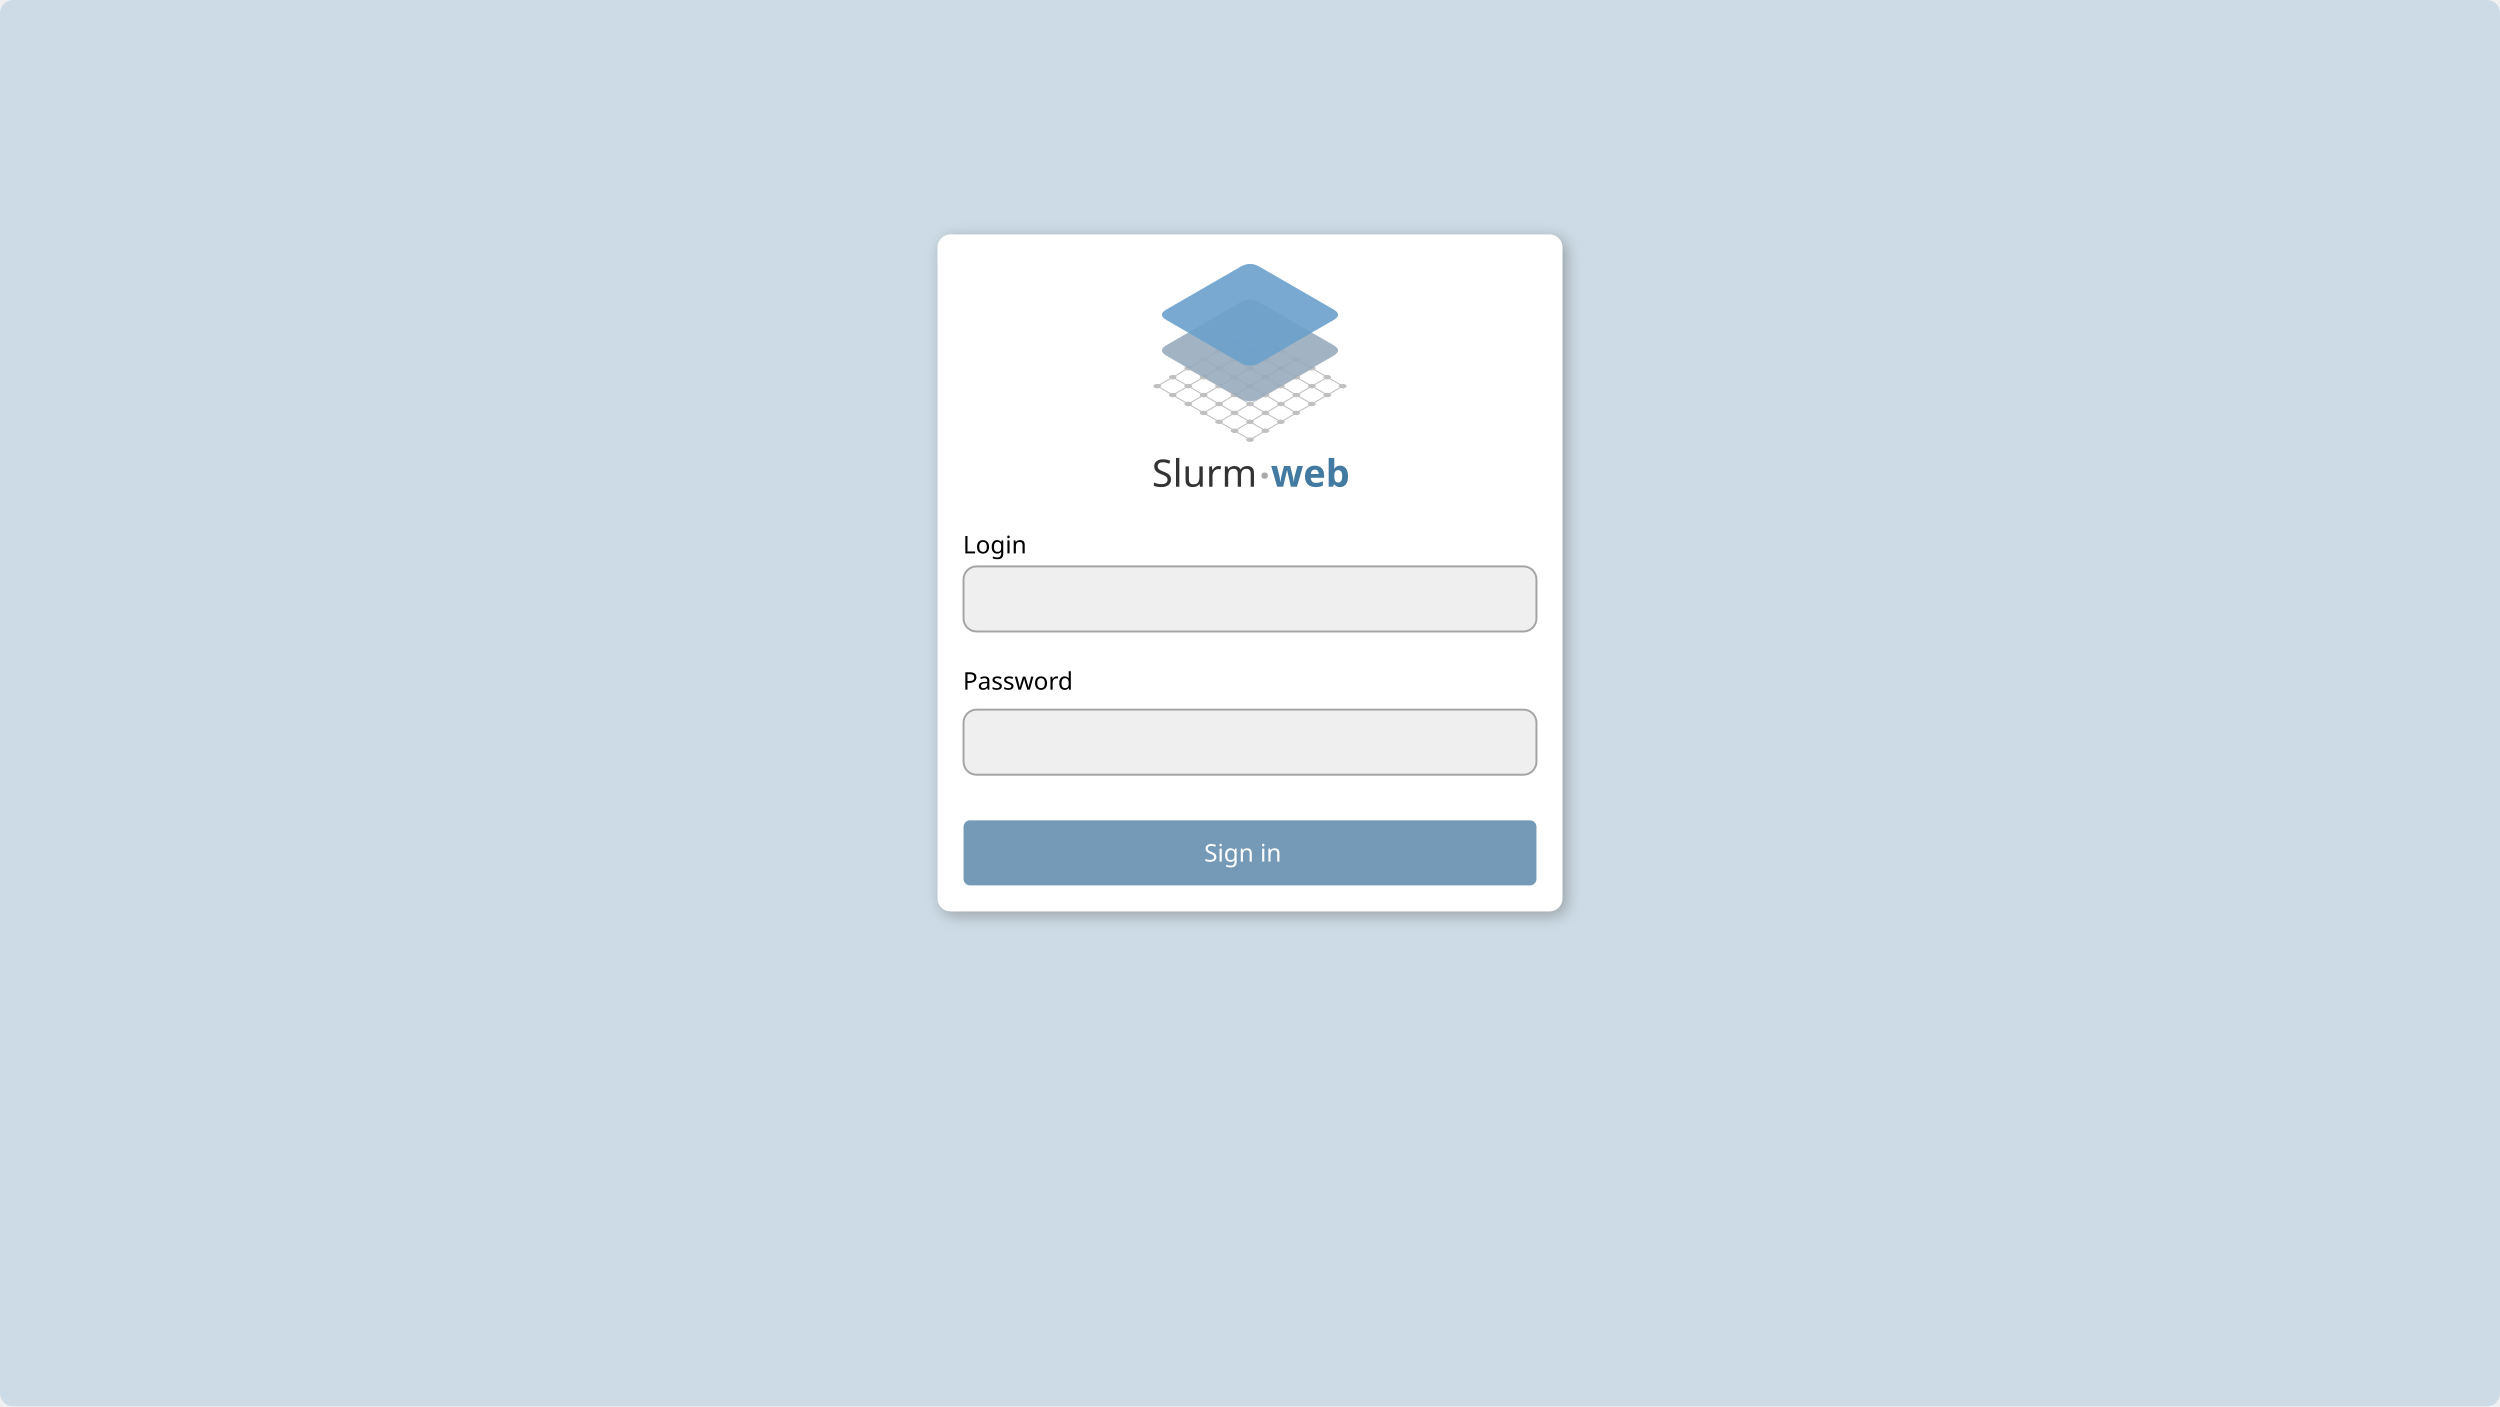
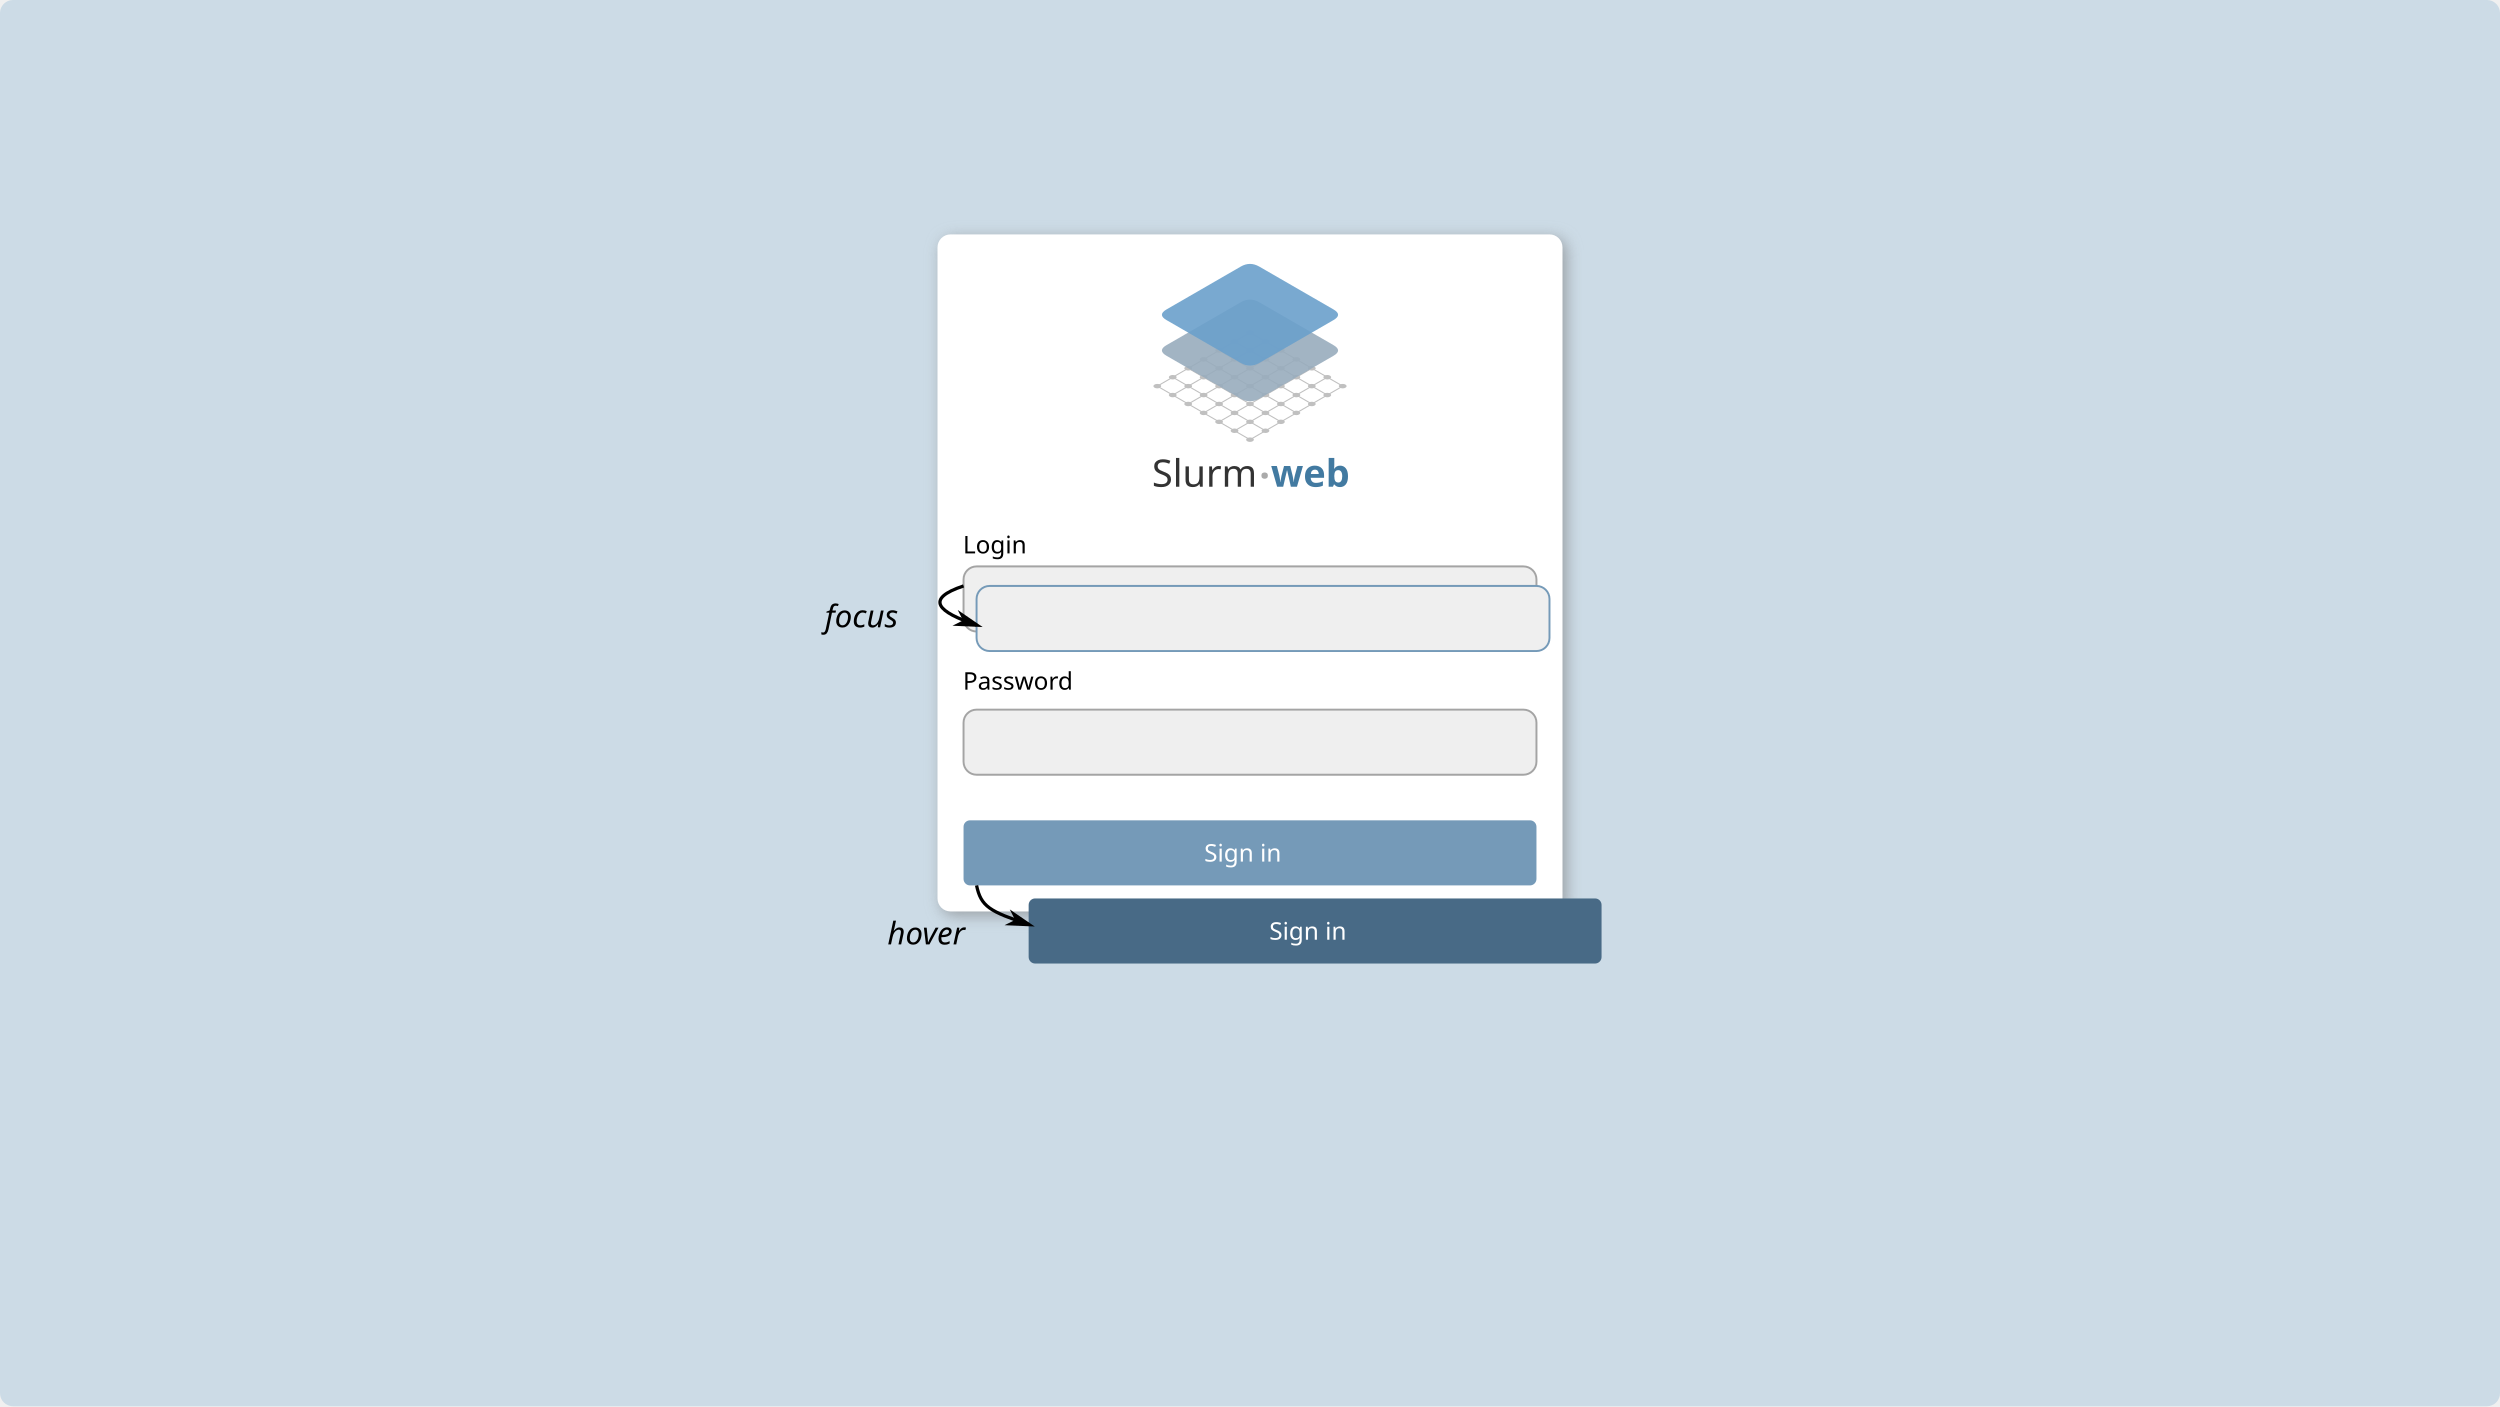
<svg xmlns="http://www.w3.org/2000/svg" width="1920" height="1080" viewBox="0 0 508 285.75" version="1.1" id="svg129751">
  <defs id="defs129748">
+     <marker style="overflow:visible;" id="Arrow1Mend" refX="0.0" refY="0.0" orient="auto">
+       <path transform="scale(0.4) rotate(180) translate(10,0)" style="fill-rule:evenodd;fill:context-stroke;stroke:context-stroke;stroke-width:1.0pt;" d="M 0.0,0.0 L 5.0,-5.0 L -12.5,0.0 L 5.0,5.0 L 0.0,0.0 z " id="path14056" />
+     </marker>
    <filter style="color-interpolation-filters:sRGB" id="filter158503" x="-0.028" y="-0.026" width="1.056" height="1.052">
      <feGaussianBlur stdDeviation="1.488" id="feGaussianBlur158505" />
    </filter>
  </defs>
  <g id="layer1">
    <rect style="opacity:1;fill:#ccdbe6;fill-opacity:1;stroke:none;stroke-width:1;stroke-linecap:round;stroke-linejoin:round" id="rect130581" width="508" height="285.75" x="0" y="0" rx="2.646" ry="2.646" />
    <rect style="opacity:0.6;mix-blend-mode:normal;fill:#777777;fill-opacity:1;stroke:none;stroke-width:1;stroke-linecap:round;stroke-linejoin:round;filter:url(#filter158503)" id="rect158367" width="127" height="137.583" x="191.294" y="48.419" rx="2.646" ry="2.646" />
    <rect style="opacity:1;fill:#ffffff;stroke:none;stroke-width:1;stroke-linecap:round;stroke-linejoin:round;fill-opacity:1" id="rect130315" width="127" height="137.583" x="190.5" y="47.625" rx="2.646" ry="2.646" />
    <g id="layer1-5" transform="matrix(0.7251969,0,0,0.7251969,291.6791,101.6797)">
      <g id="g3338" transform="translate(0,2.128224)">
        <g id="g22362" transform="translate(-1736.376,-201.6411)" style="fill:none;fill-opacity:1;stroke:#c0c0c0;stroke-width:0.3;stroke-miterlimit:4;stroke-dasharray:none;stroke-opacity:1">
          <path style="fill:none;fill-opacity:1;stroke:#c0c0c0;stroke-width:0.3;stroke-linecap:butt;stroke-linejoin:miter;stroke-miterlimit:4;stroke-dasharray:none;stroke-opacity:1" d="m 1680.089,180 25.981,-15" id="path22340" />
          <path style="fill:none;fill-opacity:1;stroke:#c0c0c0;stroke-width:0.3;stroke-linecap:butt;stroke-linejoin:miter;stroke-miterlimit:4;stroke-dasharray:none;stroke-opacity:1" d="m 1675.759,177.5 25.981,-15" id="path22342" />
          <path style="fill:none;fill-opacity:1;stroke:#c0c0c0;stroke-width:0.3;stroke-linecap:butt;stroke-linejoin:miter;stroke-miterlimit:4;stroke-dasharray:none;stroke-opacity:1" d="m 1671.429,175 25.981,-15" id="path22344" />
          <path style="fill:none;fill-opacity:1;stroke:#c0c0c0;stroke-width:0.3;stroke-linecap:butt;stroke-linejoin:miter;stroke-miterlimit:4;stroke-dasharray:none;stroke-opacity:1" d="m 1667.099,172.5 25.981,-15" id="path22346" />
          <path style="fill:none;fill-opacity:1;stroke:#c0c0c0;stroke-width:0.3;stroke-linecap:butt;stroke-linejoin:miter;stroke-miterlimit:4;stroke-dasharray:none;stroke-opacity:1" d="m 1662.769,170 25.981,-15" id="path22348" />
          <path style="fill:none;fill-opacity:1;stroke:#c0c0c0;stroke-width:0.3;stroke-linecap:butt;stroke-linejoin:miter;stroke-miterlimit:4;stroke-dasharray:none;stroke-opacity:1" d="m 1688.75,180 -25.981,-15" id="path22350" />
          <path style="fill:none;fill-opacity:1;stroke:#c0c0c0;stroke-width:0.3;stroke-linecap:butt;stroke-linejoin:miter;stroke-miterlimit:4;stroke-dasharray:none;stroke-opacity:1" d="m 1693.08,177.5 -25.981,-15" id="path22352" />
          <path style="fill:none;fill-opacity:1;stroke:#c0c0c0;stroke-width:0.3;stroke-linecap:butt;stroke-linejoin:miter;stroke-miterlimit:4;stroke-dasharray:none;stroke-opacity:1" d="M 1697.41,175 1671.429,160" id="path22354" />
          <path style="fill:none;fill-opacity:1;stroke:#c0c0c0;stroke-width:0.3;stroke-linecap:butt;stroke-linejoin:miter;stroke-miterlimit:4;stroke-dasharray:none;stroke-opacity:1" d="m 1701.74,172.5 -25.981,-15" id="path22356" />
          <path style="fill:none;fill-opacity:1;stroke:#c0c0c0;stroke-width:0.3;stroke-linecap:butt;stroke-linejoin:miter;stroke-miterlimit:4;stroke-dasharray:none;stroke-opacity:1" d="m 1706.07,170 -25.981,-15" id="path22358" />
          <path style="fill:none;fill-opacity:1;stroke:#c0c0c0;stroke-width:0.3;stroke-linecap:butt;stroke-linejoin:miter;stroke-miterlimit:4;stroke-dasharray:none;stroke-opacity:1" d="m 1684.419,152.5 -25.981,15 25.981,15 25.981,-15 z" id="path22360" />
        </g>
        <g id="g27180" transform="translate(-1796.998,-201.6411)" style="fill:#c0c0c0;fill-opacity:1;stroke:#747474;stroke-opacity:0">
          <ellipse style="fill:#c0c0c0;fill-opacity:1;stroke:#747474;stroke-width:0.375;stroke-linecap:round;stroke-linejoin:round;stroke-miterlimit:4;stroke-dasharray:none;stroke-opacity:0" id="ellipse27082" cx="1745.041" cy="182.5" rx="1.079" ry="0.627" />
          <ellipse style="fill:#c0c0c0;fill-opacity:1;stroke:#747474;stroke-width:0.375;stroke-linecap:round;stroke-linejoin:round;stroke-miterlimit:4;stroke-dasharray:none;stroke-opacity:0" id="ellipse27084" cx="1749.371" cy="180" rx="1.079" ry="0.627" />
          <ellipse style="fill:#c0c0c0;fill-opacity:1;stroke:#747474;stroke-width:0.375;stroke-linecap:round;stroke-linejoin:round;stroke-miterlimit:4;stroke-dasharray:none;stroke-opacity:0" id="ellipse27086" cx="1753.701" cy="177.5" rx="1.079" ry="0.627" />
          <ellipse style="fill:#c0c0c0;fill-opacity:1;stroke:#747474;stroke-width:0.375;stroke-linecap:round;stroke-linejoin:round;stroke-miterlimit:4;stroke-dasharray:none;stroke-opacity:0" id="ellipse27088" cx="1758.032" cy="175" rx="1.079" ry="0.627" />
          <ellipse style="fill:#c0c0c0;fill-opacity:1;stroke:#747474;stroke-width:0.375;stroke-linecap:round;stroke-linejoin:round;stroke-miterlimit:4;stroke-dasharray:none;stroke-opacity:0" id="ellipse27090" cx="1762.362" cy="172.5" rx="1.079" ry="0.627" />
          <ellipse style="fill:#c0c0c0;fill-opacity:1;stroke:#747474;stroke-width:0.375;stroke-linecap:round;stroke-linejoin:round;stroke-miterlimit:4;stroke-dasharray:none;stroke-opacity:0" id="ellipse27092" cx="1766.692" cy="170" rx="1.079" ry="0.627" />
          <ellipse style="fill:#c0c0c0;fill-opacity:1;stroke:#747474;stroke-width:0.375;stroke-linecap:round;stroke-linejoin:round;stroke-miterlimit:4;stroke-dasharray:none;stroke-opacity:0" id="ellipse27094" cx="1740.711" cy="180" rx="1.079" ry="0.627" />
          <ellipse style="fill:#c0c0c0;fill-opacity:1;stroke:#747474;stroke-width:0.375;stroke-linecap:round;stroke-linejoin:round;stroke-miterlimit:4;stroke-dasharray:none;stroke-opacity:0" id="ellipse27096" cx="1745.041" cy="177.5" rx="1.079" ry="0.627" />
          <ellipse style="fill:#c0c0c0;fill-opacity:1;stroke:#747474;stroke-width:0.375;stroke-linecap:round;stroke-linejoin:round;stroke-miterlimit:4;stroke-dasharray:none;stroke-opacity:0" id="ellipse27098" cx="1749.371" cy="175" rx="1.079" ry="0.627" />
          <ellipse style="fill:#c0c0c0;fill-opacity:1;stroke:#747474;stroke-width:0.375;stroke-linecap:round;stroke-linejoin:round;stroke-miterlimit:4;stroke-dasharray:none;stroke-opacity:0" id="ellipse27100" cx="1753.701" cy="172.5" rx="1.079" ry="0.627" />
          <ellipse style="fill:#c0c0c0;fill-opacity:1;stroke:#747474;stroke-width:0.375;stroke-linecap:round;stroke-linejoin:round;stroke-miterlimit:4;stroke-dasharray:none;stroke-opacity:0" id="ellipse27102" cx="1758.032" cy="170" rx="1.079" ry="0.627" />
          <ellipse style="fill:#c0c0c0;fill-opacity:1;stroke:#747474;stroke-width:0.375;stroke-linecap:round;stroke-linejoin:round;stroke-miterlimit:4;stroke-dasharray:none;stroke-opacity:0" id="ellipse27104" cx="1762.362" cy="167.5" rx="1.079" ry="0.627" />
          <ellipse style="fill:#c0c0c0;fill-opacity:1;stroke:#747474;stroke-width:0.375;stroke-linecap:round;stroke-linejoin:round;stroke-miterlimit:4;stroke-dasharray:none;stroke-opacity:0" id="ellipse27106" cx="1736.381" cy="177.5" rx="1.079" ry="0.627" />
          <ellipse style="fill:#c0c0c0;fill-opacity:1;stroke:#747474;stroke-width:0.375;stroke-linecap:round;stroke-linejoin:round;stroke-miterlimit:4;stroke-dasharray:none;stroke-opacity:0" id="ellipse27108" cx="1740.711" cy="175" rx="1.079" ry="0.627" />
          <ellipse style="fill:#c0c0c0;fill-opacity:1;stroke:#747474;stroke-width:0.375;stroke-linecap:round;stroke-linejoin:round;stroke-miterlimit:4;stroke-dasharray:none;stroke-opacity:0" id="ellipse27110" cx="1745.041" cy="172.5" rx="1.079" ry="0.627" />
          <ellipse style="fill:#c0c0c0;fill-opacity:1;stroke:#747474;stroke-width:0.375;stroke-linecap:round;stroke-linejoin:round;stroke-miterlimit:4;stroke-dasharray:none;stroke-opacity:0" id="ellipse27112" cx="1749.371" cy="170" rx="1.079" ry="0.627" />
          <ellipse style="fill:#c0c0c0;fill-opacity:1;stroke:#747474;stroke-width:0.375;stroke-linecap:round;stroke-linejoin:round;stroke-miterlimit:4;stroke-dasharray:none;stroke-opacity:0" id="ellipse27114" cx="1753.702" cy="167.5" rx="1.079" ry="0.627" />
          <ellipse style="fill:#c0c0c0;fill-opacity:1;stroke:#747474;stroke-width:0.375;stroke-linecap:round;stroke-linejoin:round;stroke-miterlimit:4;stroke-dasharray:none;stroke-opacity:0" id="ellipse27116" cx="1758.032" cy="165" rx="1.079" ry="0.627" />
          <ellipse style="fill:#c0c0c0;fill-opacity:1;stroke:#747474;stroke-width:0.375;stroke-linecap:round;stroke-linejoin:round;stroke-miterlimit:4;stroke-dasharray:none;stroke-opacity:0" id="ellipse27118" cx="1732.051" cy="175" rx="1.079" ry="0.627" />
          <ellipse style="fill:#c0c0c0;fill-opacity:1;stroke:#747474;stroke-width:0.375;stroke-linecap:round;stroke-linejoin:round;stroke-miterlimit:4;stroke-dasharray:none;stroke-opacity:0" id="ellipse27120" cx="1736.381" cy="172.5" rx="1.079" ry="0.627" />
          <ellipse style="fill:#c0c0c0;fill-opacity:1;stroke:#747474;stroke-width:0.375;stroke-linecap:round;stroke-linejoin:round;stroke-miterlimit:4;stroke-dasharray:none;stroke-opacity:0" id="ellipse27122" cx="1740.711" cy="170" rx="1.079" ry="0.627" />
          <ellipse style="fill:#c0c0c0;fill-opacity:1;stroke:#747474;stroke-width:0.375;stroke-linecap:round;stroke-linejoin:round;stroke-miterlimit:4;stroke-dasharray:none;stroke-opacity:0" id="ellipse27124" cx="1745.041" cy="167.5" rx="1.079" ry="0.627" />
          <ellipse style="fill:#c0c0c0;fill-opacity:1;stroke:#747474;stroke-width:0.375;stroke-linecap:round;stroke-linejoin:round;stroke-miterlimit:4;stroke-dasharray:none;stroke-opacity:0" id="ellipse27126" cx="1749.371" cy="165" rx="1.079" ry="0.627" />
          <ellipse style="fill:#c0c0c0;fill-opacity:1;stroke:#747474;stroke-width:0.375;stroke-linecap:round;stroke-linejoin:round;stroke-miterlimit:4;stroke-dasharray:none;stroke-opacity:0" id="ellipse27128" cx="1753.701" cy="162.5" rx="1.079" ry="0.627" />
          <ellipse style="fill:#c0c0c0;fill-opacity:1;stroke:#747474;stroke-width:0.375;stroke-linecap:round;stroke-linejoin:round;stroke-miterlimit:4;stroke-dasharray:none;stroke-opacity:0" id="ellipse27130" cx="1727.721" cy="172.5" rx="1.079" ry="0.627" />
          <ellipse style="fill:#c0c0c0;fill-opacity:1;stroke:#747474;stroke-width:0.375;stroke-linecap:round;stroke-linejoin:round;stroke-miterlimit:4;stroke-dasharray:none;stroke-opacity:0" id="ellipse27132" cx="1732.051" cy="170" rx="1.079" ry="0.627" />
          <ellipse style="fill:#c0c0c0;fill-opacity:1;stroke:#747474;stroke-width:0.375;stroke-linecap:round;stroke-linejoin:round;stroke-miterlimit:4;stroke-dasharray:none;stroke-opacity:0" id="ellipse27134" cx="1736.381" cy="167.5" rx="1.079" ry="0.627" />
          <ellipse style="fill:#c0c0c0;fill-opacity:1;stroke:#747474;stroke-width:0.375;stroke-linecap:round;stroke-linejoin:round;stroke-miterlimit:4;stroke-dasharray:none;stroke-opacity:0" id="ellipse27136" cx="1740.711" cy="165" rx="1.079" ry="0.627" />
          <ellipse style="fill:#c0c0c0;fill-opacity:1;stroke:#747474;stroke-width:0.375;stroke-linecap:round;stroke-linejoin:round;stroke-miterlimit:4;stroke-dasharray:none;stroke-opacity:0" id="ellipse27138" cx="1745.041" cy="162.5" rx="1.079" ry="0.627" />
          <ellipse style="fill:#c0c0c0;fill-opacity:1;stroke:#747474;stroke-width:0.375;stroke-linecap:round;stroke-linejoin:round;stroke-miterlimit:4;stroke-dasharray:none;stroke-opacity:0" id="ellipse27140" cx="1749.371" cy="160" rx="1.079" ry="0.627" />
          <ellipse style="fill:#c0c0c0;fill-opacity:1;stroke:#747474;stroke-width:0.375;stroke-linecap:round;stroke-linejoin:round;stroke-miterlimit:4;stroke-dasharray:none;stroke-opacity:0" id="ellipse27142" cx="1723.39" cy="170" rx="1.079" ry="0.627" />
          <ellipse style="fill:#c0c0c0;fill-opacity:1;stroke:#747474;stroke-width:0.375;stroke-linecap:round;stroke-linejoin:round;stroke-miterlimit:4;stroke-dasharray:none;stroke-opacity:0" id="ellipse27144" cx="1727.721" cy="167.5" rx="1.079" ry="0.627" />
          <ellipse style="fill:#c0c0c0;fill-opacity:1;stroke:#747474;stroke-width:0.375;stroke-linecap:round;stroke-linejoin:round;stroke-miterlimit:4;stroke-dasharray:none;stroke-opacity:0" id="ellipse27146" cx="1732.051" cy="165" rx="1.079" ry="0.627" />
          <ellipse style="fill:#c0c0c0;fill-opacity:1;stroke:#747474;stroke-width:0.375;stroke-linecap:round;stroke-linejoin:round;stroke-miterlimit:4;stroke-dasharray:none;stroke-opacity:0" id="ellipse27148" cx="1736.381" cy="162.5" rx="1.079" ry="0.627" />
          <ellipse style="fill:#c0c0c0;fill-opacity:1;stroke:#747474;stroke-width:0.375;stroke-linecap:round;stroke-linejoin:round;stroke-miterlimit:4;stroke-dasharray:none;stroke-opacity:0" id="ellipse27150" cx="1740.711" cy="160" rx="1.079" ry="0.627" />
          <ellipse style="fill:#c0c0c0;fill-opacity:1;stroke:#747474;stroke-width:0.375;stroke-linecap:round;stroke-linejoin:round;stroke-miterlimit:4;stroke-dasharray:none;stroke-opacity:0" id="ellipse27152" cx="1745.041" cy="157.5" rx="1.079" ry="0.627" />
          <ellipse style="fill:#c0c0c0;fill-opacity:1;stroke:#747474;stroke-width:0.375;stroke-linecap:round;stroke-linejoin:round;stroke-miterlimit:4;stroke-dasharray:none;stroke-opacity:0" id="ellipse27154" cx="1771.022" cy="167.5" rx="1.079" ry="0.627" />
          <ellipse style="fill:#c0c0c0;fill-opacity:1;stroke:#747474;stroke-width:0.375;stroke-linecap:round;stroke-linejoin:round;stroke-miterlimit:4;stroke-dasharray:none;stroke-opacity:0" id="ellipse27156" cx="1766.692" cy="165" rx="1.079" ry="0.627" />
          <ellipse style="fill:#c0c0c0;fill-opacity:1;stroke:#747474;stroke-width:0.375;stroke-linecap:round;stroke-linejoin:round;stroke-miterlimit:4;stroke-dasharray:none;stroke-opacity:0" id="ellipse27158" cx="1762.362" cy="162.5" rx="1.079" ry="0.627" />
          <ellipse style="fill:#c0c0c0;fill-opacity:1;stroke:#747474;stroke-width:0.375;stroke-linecap:round;stroke-linejoin:round;stroke-miterlimit:4;stroke-dasharray:none;stroke-opacity:0" id="ellipse27160" cx="1758.032" cy="160" rx="1.079" ry="0.627" />
          <ellipse style="fill:#c0c0c0;fill-opacity:1;stroke:#747474;stroke-width:0.375;stroke-linecap:round;stroke-linejoin:round;stroke-miterlimit:4;stroke-dasharray:none;stroke-opacity:0" id="ellipse27162" cx="1753.701" cy="157.5" rx="1.079" ry="0.627" />
          <ellipse style="fill:#c0c0c0;fill-opacity:1;stroke:#747474;stroke-width:0.375;stroke-linecap:round;stroke-linejoin:round;stroke-miterlimit:4;stroke-dasharray:none;stroke-opacity:0" id="ellipse27164" cx="1749.371" cy="155" rx="1.079" ry="0.627" />
          <ellipse style="fill:#c0c0c0;fill-opacity:1;stroke:#747474;stroke-width:0.375;stroke-linecap:round;stroke-linejoin:round;stroke-miterlimit:4;stroke-dasharray:none;stroke-opacity:0" id="ellipse27166" cx="1719.06" cy="167.5" rx="1.079" ry="0.627" />
          <ellipse style="fill:#c0c0c0;fill-opacity:1;stroke:#747474;stroke-width:0.375;stroke-linecap:round;stroke-linejoin:round;stroke-miterlimit:4;stroke-dasharray:none;stroke-opacity:0" id="ellipse27168" cx="1723.391" cy="165" rx="1.079" ry="0.627" />
          <ellipse style="fill:#c0c0c0;fill-opacity:1;stroke:#747474;stroke-width:0.375;stroke-linecap:round;stroke-linejoin:round;stroke-miterlimit:4;stroke-dasharray:none;stroke-opacity:0" id="ellipse27170" cx="1727.721" cy="162.5" rx="1.079" ry="0.627" />
          <ellipse style="fill:#c0c0c0;fill-opacity:1;stroke:#747474;stroke-width:0.375;stroke-linecap:round;stroke-linejoin:round;stroke-miterlimit:4;stroke-dasharray:none;stroke-opacity:0" id="ellipse27172" cx="1732.051" cy="160" rx="1.079" ry="0.627" />
          <ellipse style="fill:#c0c0c0;fill-opacity:1;stroke:#747474;stroke-width:0.375;stroke-linecap:round;stroke-linejoin:round;stroke-miterlimit:4;stroke-dasharray:none;stroke-opacity:0" id="ellipse27174" cx="1736.381" cy="157.5" rx="1.079" ry="0.627" />
          <ellipse style="fill:#c0c0c0;fill-opacity:1;stroke:#747474;stroke-width:0.375;stroke-linecap:round;stroke-linejoin:round;stroke-miterlimit:4;stroke-dasharray:none;stroke-opacity:0" id="ellipse27176" cx="1740.711" cy="155" rx="1.079" ry="0.627" />
          <ellipse style="fill:#c0c0c0;fill-opacity:1;stroke:#747474;stroke-width:0.375;stroke-linecap:round;stroke-linejoin:round;stroke-miterlimit:4;stroke-dasharray:none;stroke-opacity:0" id="ellipse27178" cx="1745.041" cy="152.5" rx="1.079" ry="0.627" />
        </g>
        <path style="opacity:0.9;fill:#98acbd;fill-opacity:1;stroke:none;stroke-width:0.265px;stroke-linecap:butt;stroke-linejoin:miter;stroke-opacity:1" d="m -75.34,-42.641 c -1.732,-1 -1.732,-2 0,-3 l 20.785,-12 c 1.732,-1 3.464,-1 5.196,0 l 20.785,12 c 1.732,1 1.732,2 0,3 l -20.785,12 c -1.732,1 -3.464,1 -5.196,0 z" id="path27182" />
        <path style="opacity:0.9;fill:#6aa0cb;fill-opacity:1;stroke:none;stroke-width:0.265px;stroke-linecap:butt;stroke-linejoin:miter;stroke-opacity:1" d="m -75.34,-52.641 c -1.732,-1 -1.732,-2 0,-3 l 20.785,-12 c 1.732,-1 3.464,-1 5.196,0 l 20.785,12 c 1.732,1 1.732,2 0,3 l -20.785,12 c -1.732,1 -3.464,1 -5.196,0 z" id="path27184" />
      </g>
      <g id="g38612" transform="matrix(0.5978987,0,0,0.5978987,-458.444,-273.9787)">
        <text xml:space="preserve" style="font-style:normal;font-weight:normal;font-size:17.76px;line-height:1.25;font-family:sans-serif;fill:#333333;fill-opacity:1;stroke:none;stroke-width:0.444" x="633.911" y="451.831" id="text38602">
          <tspan id="tspan38600" style="font-style:normal;font-variant:normal;font-weight:300;font-stretch:normal;font-family:Raleway;-inkscape-font-specification:'Raleway Light';fill:#333333;fill-opacity:1;stroke-width:0.444" x="633.911" y="451.831">Slurm</tspan>
        </text>
        <text xml:space="preserve" style="font-style:normal;font-weight:normal;font-size:17.76px;line-height:1.25;font-family:sans-serif;fill:#6aa0cb;fill-opacity:1;stroke:none;stroke-width:0.444" x="689.634" y="451.831" id="text38606">
          <tspan id="tspan38604" style="font-style:normal;font-variant:normal;font-weight:600;font-stretch:normal;font-family:Raleway;-inkscape-font-specification:'Raleway Semi-Bold';fill:#427aa1;fill-opacity:1;stroke-width:0.444" x="689.634" y="451.831">web</tspan>
        </text>
        <text xml:space="preserve" style="font-style:normal;font-weight:normal;font-size:17.76px;line-height:1.25;font-family:sans-serif;fill:#6aa0cb;fill-opacity:1;stroke:none;stroke-width:0.444" x="684.193" y="452.886" id="text38610">
          <tspan id="tspan38608" style="font-style:normal;font-variant:normal;font-weight:600;font-stretch:normal;font-family:Raleway;-inkscape-font-specification:'Raleway Semi-Bold';fill:#aaaaaa;fill-opacity:1;stroke-width:0.444" x="684.193" y="452.886">·</tspan>
        </text>
      </g>
    </g>
    <rect style="fill:#759ab8;fill-opacity:1;stroke-width:0.301;stroke-linecap:round" id="rect860" width="116.417" height="13.229" x="195.792" y="166.688" rx="1.323" ry="1.323" />
    <text xml:space="preserve" style="font-style:normal;font-variant:normal;font-weight:normal;font-stretch:normal;font-size:4.939px;line-height:1.25;font-family:Ubuntu;-inkscape-font-specification:Ubuntu;stroke-width:0.265" x="195.671" y="112.448" id="text160557">
      <tspan id="tspan160555" style="font-style:normal;font-variant:normal;font-weight:normal;font-stretch:normal;font-size:4.939px;font-family:Ubuntu;-inkscape-font-specification:Ubuntu;stroke-width:0.265" x="195.671" y="112.448">Login</tspan>
    </text>
    <text xml:space="preserve" style="font-style:normal;font-variant:normal;font-weight:normal;font-stretch:normal;font-size:4.939px;line-height:1.25;font-family:Ubuntu;-inkscape-font-specification:Ubuntu;stroke-width:0.265" x="195.671" y="140.136" id="text160561">
      <tspan id="tspan160559" style="font-style:normal;font-variant:normal;font-weight:normal;font-stretch:normal;font-size:4.939px;font-family:Ubuntu;-inkscape-font-specification:Ubuntu;stroke-width:0.265" x="195.671" y="140.136">Password</tspan>
    </text>
    <rect style="opacity:1;fill:#efefef;fill-opacity:1;stroke:#a4a4a4;stroke-width:0.397;stroke-linecap:round;stroke-linejoin:round;stroke-miterlimit:4;stroke-dasharray:none;stroke-opacity:1" id="rect166799" width="116.417" height="13.229" x="195.792" y="115.094" rx="2.646" ry="2.646" />
    <rect style="opacity:1;fill:#efefef;fill-opacity:1;stroke:#a4a4a4;stroke-width:0.397;stroke-linecap:round;stroke-linejoin:round;stroke-miterlimit:4;stroke-dasharray:none;stroke-opacity:1" id="rect167312" width="116.417" height="13.229" x="195.792" y="144.198" rx="2.646" ry="2.646" />
    <text xml:space="preserve" style="font-style:normal;font-variant:normal;font-weight:normal;font-stretch:normal;font-size:4.939px;line-height:1.25;font-family:Ubuntu;-inkscape-font-specification:Ubuntu;stroke-width:0.265" x="244.684" y="175.073" id="text169832">
      <tspan id="tspan169830" style="font-style:normal;font-variant:normal;font-weight:normal;font-stretch:normal;font-size:4.939px;font-family:Ubuntu;-inkscape-font-specification:Ubuntu;fill:#ffffff;fill-opacity:1;stroke-width:0.265" x="244.684" y="175.073">Sign in</tspan>
    </text>
+     <rect style="fill:#486a86;fill-opacity:1;stroke-width:0.301;stroke-linecap:round" id="rect5712" width="116.417" height="13.229" x="209.021" y="182.562" rx="1.323" ry="1.323" />
+     <text xml:space="preserve" style="font-style:normal;font-variant:normal;font-weight:normal;font-stretch:normal;font-size:4.939px;line-height:1.25;font-family:Ubuntu;-inkscape-font-specification:Ubuntu;stroke-width:0.265" x="257.914" y="190.948" id="text5716">
+       <tspan id="tspan5714" style="font-style:normal;font-variant:normal;font-weight:normal;font-stretch:normal;font-size:4.939px;font-family:Ubuntu;-inkscape-font-specification:Ubuntu;fill:#ffffff;fill-opacity:1;stroke-width:0.265" x="257.914" y="190.948">Sign in</tspan>
+     </text>
+     <text xml:space="preserve" style="font-size:6.35px;line-height:1.25;font-family:sans-serif;-inkscape-font-specification:sans-serif;stroke-width:0.265" x="180.317" y="191.905" id="text8160">
+       <tspan id="tspan8158" style="font-style:oblique;font-variant:normal;font-weight:normal;font-stretch:normal;font-family:Purisa;-inkscape-font-specification:'Purisa Oblique';stroke-width:0.265;font-size:6.35px" x="180.317" y="191.905">hover</tspan>
+     </text>
+     <path style="fill:none;stroke:#000000;stroke-width:0.665;stroke-linecap:butt;stroke-linejoin:miter;stroke-miterlimit:4;stroke-dasharray:none;stroke-opacity:1;marker-end:url(#Arrow1Mend)" d="m 198.438,179.917 c 0.892,4.298 2.646,5.292 10.583,7.937" id="path13950" />
+     <rect style="opacity:1;fill:#efefef;fill-opacity:1;stroke:#759ab8;stroke-width:0.397;stroke-linecap:round;stroke-linejoin:round;stroke-miterlimit:4;stroke-dasharray:none;stroke-opacity:1" id="rect14566" width="116.417" height="13.229" x="198.438" y="119.063" rx="2.646" ry="2.646" />
+     <text xml:space="preserve" style="font-size:6.35px;line-height:1.25;font-family:sans-serif;-inkscape-font-specification:sans-serif;stroke-width:0.265" x="167.601" y="127.466" id="text14668">
+       <tspan id="tspan14666" style="font-style:oblique;font-variant:normal;font-weight:normal;font-stretch:normal;font-size:6.35px;font-family:Purisa;-inkscape-font-specification:'Purisa Oblique';stroke-width:0.265" x="167.601" y="127.466">focus</tspan>
+     </text>
+     <path style="fill:none;stroke:#000000;stroke-width:0.665;stroke-linecap:butt;stroke-linejoin:miter;stroke-miterlimit:4;stroke-dasharray:none;stroke-opacity:1;marker-end:url(#Arrow1Mend)" d="M 195.792,119.063 C 187.854,121.708 190.5,124.354 198.438,127" id="path14772" />
  </g>
</svg>
